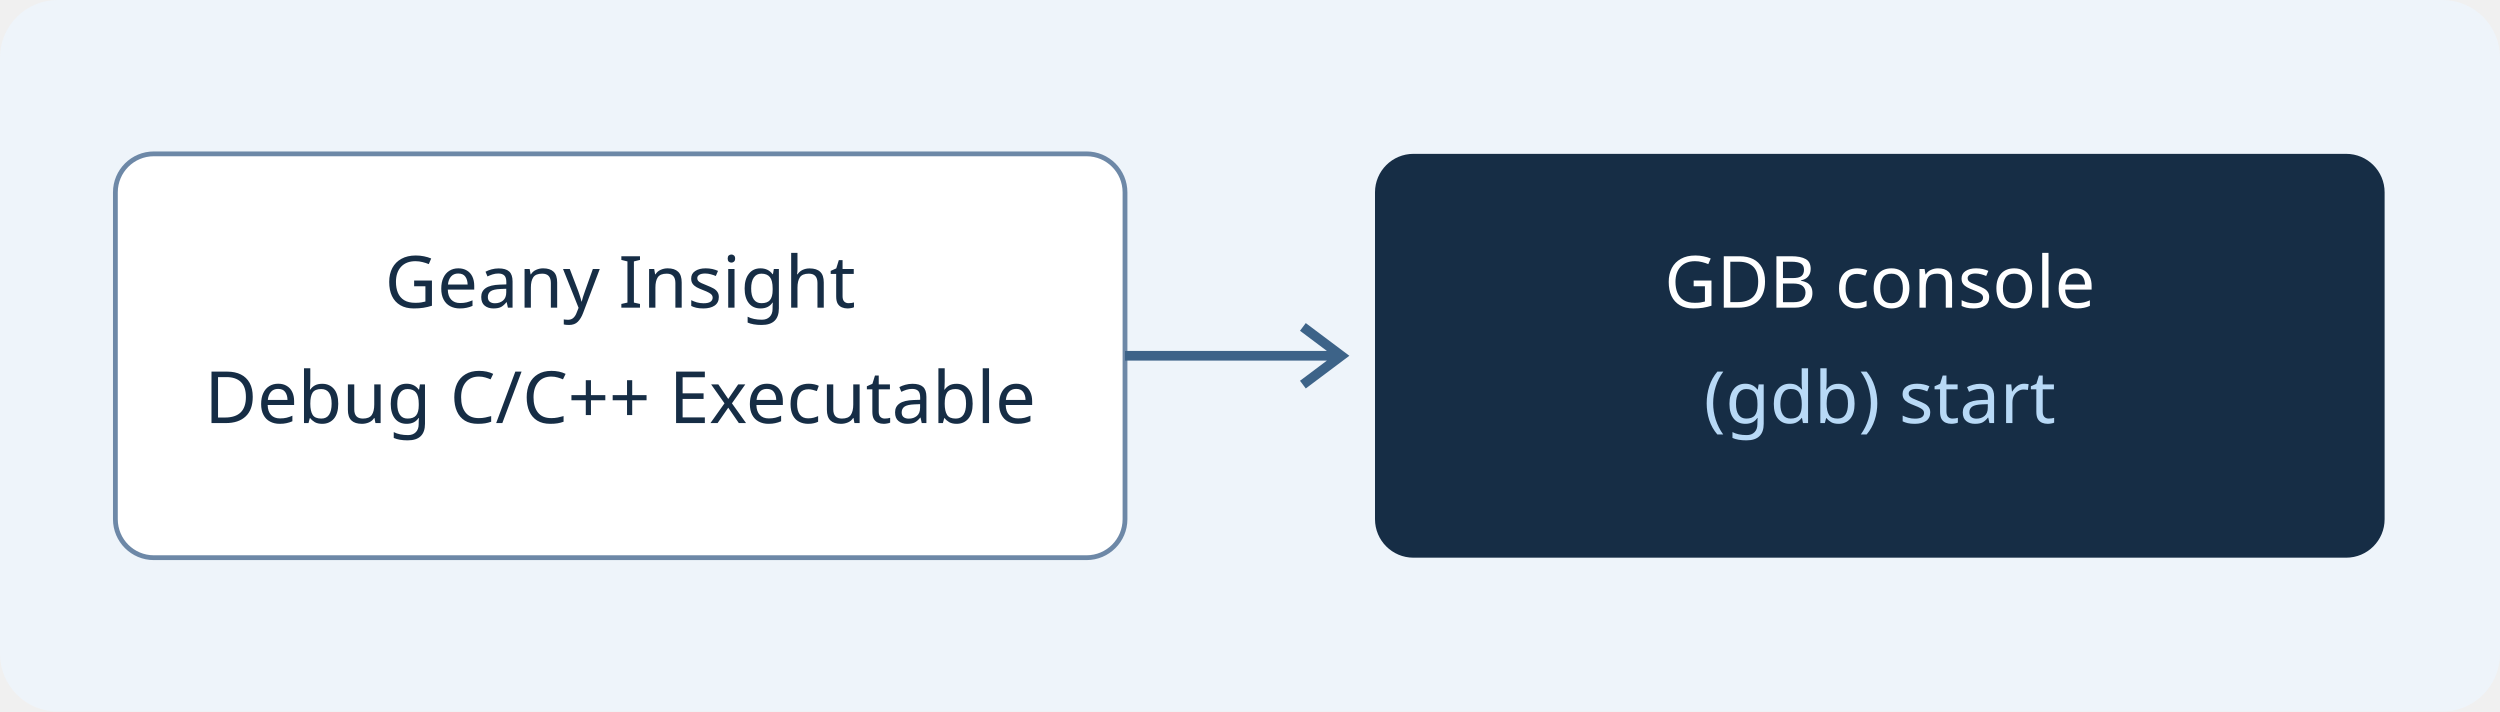
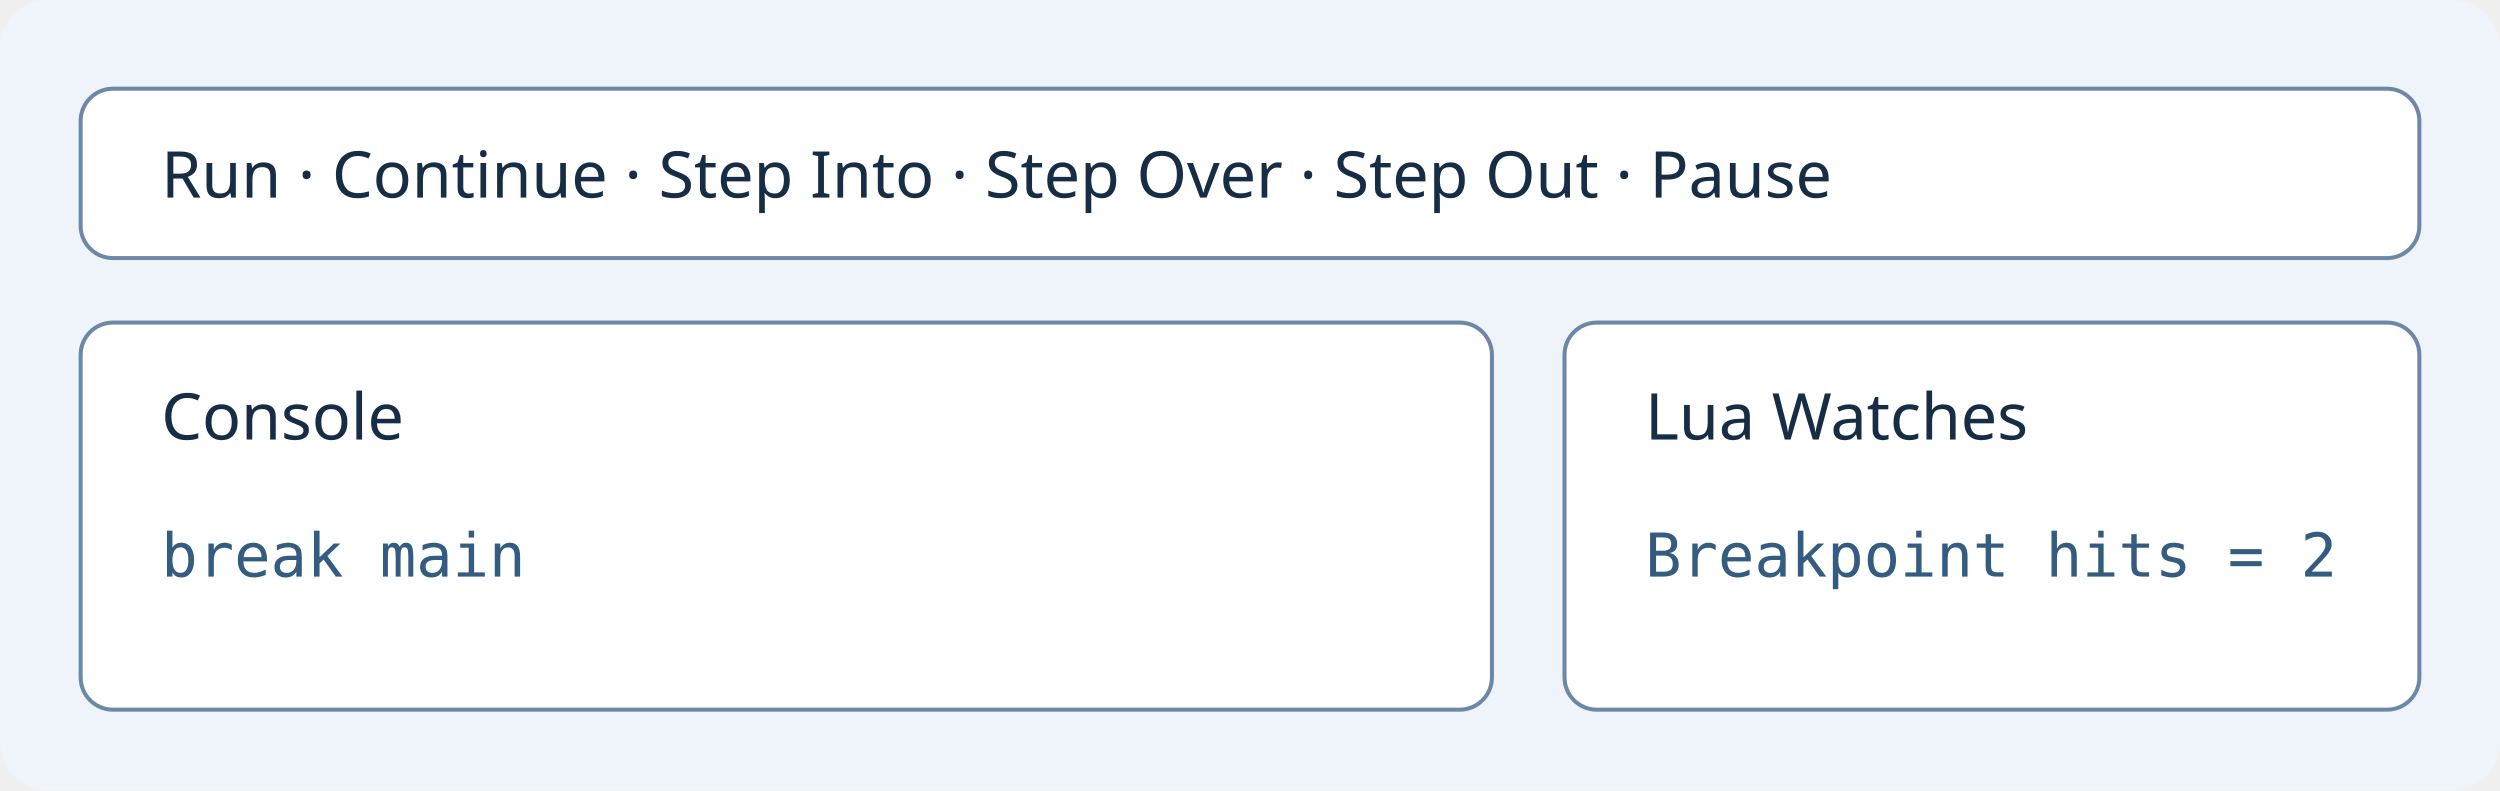
- <svg xmlns="http://www.w3.org/2000/svg" viewBox="0 0 520 148" role="img" aria-labelledby="title">
-   <rect width="520" height="148" rx="12" fill="#eef4fa" />
-   <rect x="24" y="32" width="210" height="84" rx="8" fill="#fff" stroke="#6d88a7" />
-   <rect x="286" y="32" width="210" height="84" rx="8" fill="#162d45" />
-   <path d="M234 74h45m-8-6 8 6-8 6" fill="none" stroke="#3d6388" stroke-width="2" />
-   <g font-family="sans-serif" font-size="15" text-anchor="middle">
-     <text x="129" y="64" fill="#162d45">Geany Insight</text>
-     <text x="129" y="88" fill="#162d45">Debug C/C++ Executable</text>
-     <text x="391" y="64" fill="#fff">GDB console</text>
-     <text x="391" y="88" fill="#b8d9f6">(gdb) start</text>
+ <svg xmlns="http://www.w3.org/2000/svg" viewBox="0 0 620 196" role="img" aria-labelledby="title">
+   <rect width="620" height="196" rx="12" fill="#eef4fa" />
+   <g fill="#fff" stroke="#6d88a7">
+     <rect x="20" y="22" width="580" height="42" rx="8" />
+     <rect x="20" y="80" width="350" height="96" rx="8" />
+     <rect x="388" y="80" width="212" height="96" rx="8" />
+   </g>
+   <g font-family="sans-serif" font-size="16" fill="#162d45">
+     <text x="40" y="49">Run · Continue · Step Into · Step Over · Step Out · Pause</text>
+     <text x="40" y="109">Console</text>
+     <text x="408" y="109">Lua Watches</text>
+   </g>
+   <g font-family="monospace" font-size="15" fill="#345b80">
+     <text x="40" y="143">break main</text>
+     <text x="408" y="143">Breakpoint hits = 2</text>
  </g>
</svg>
